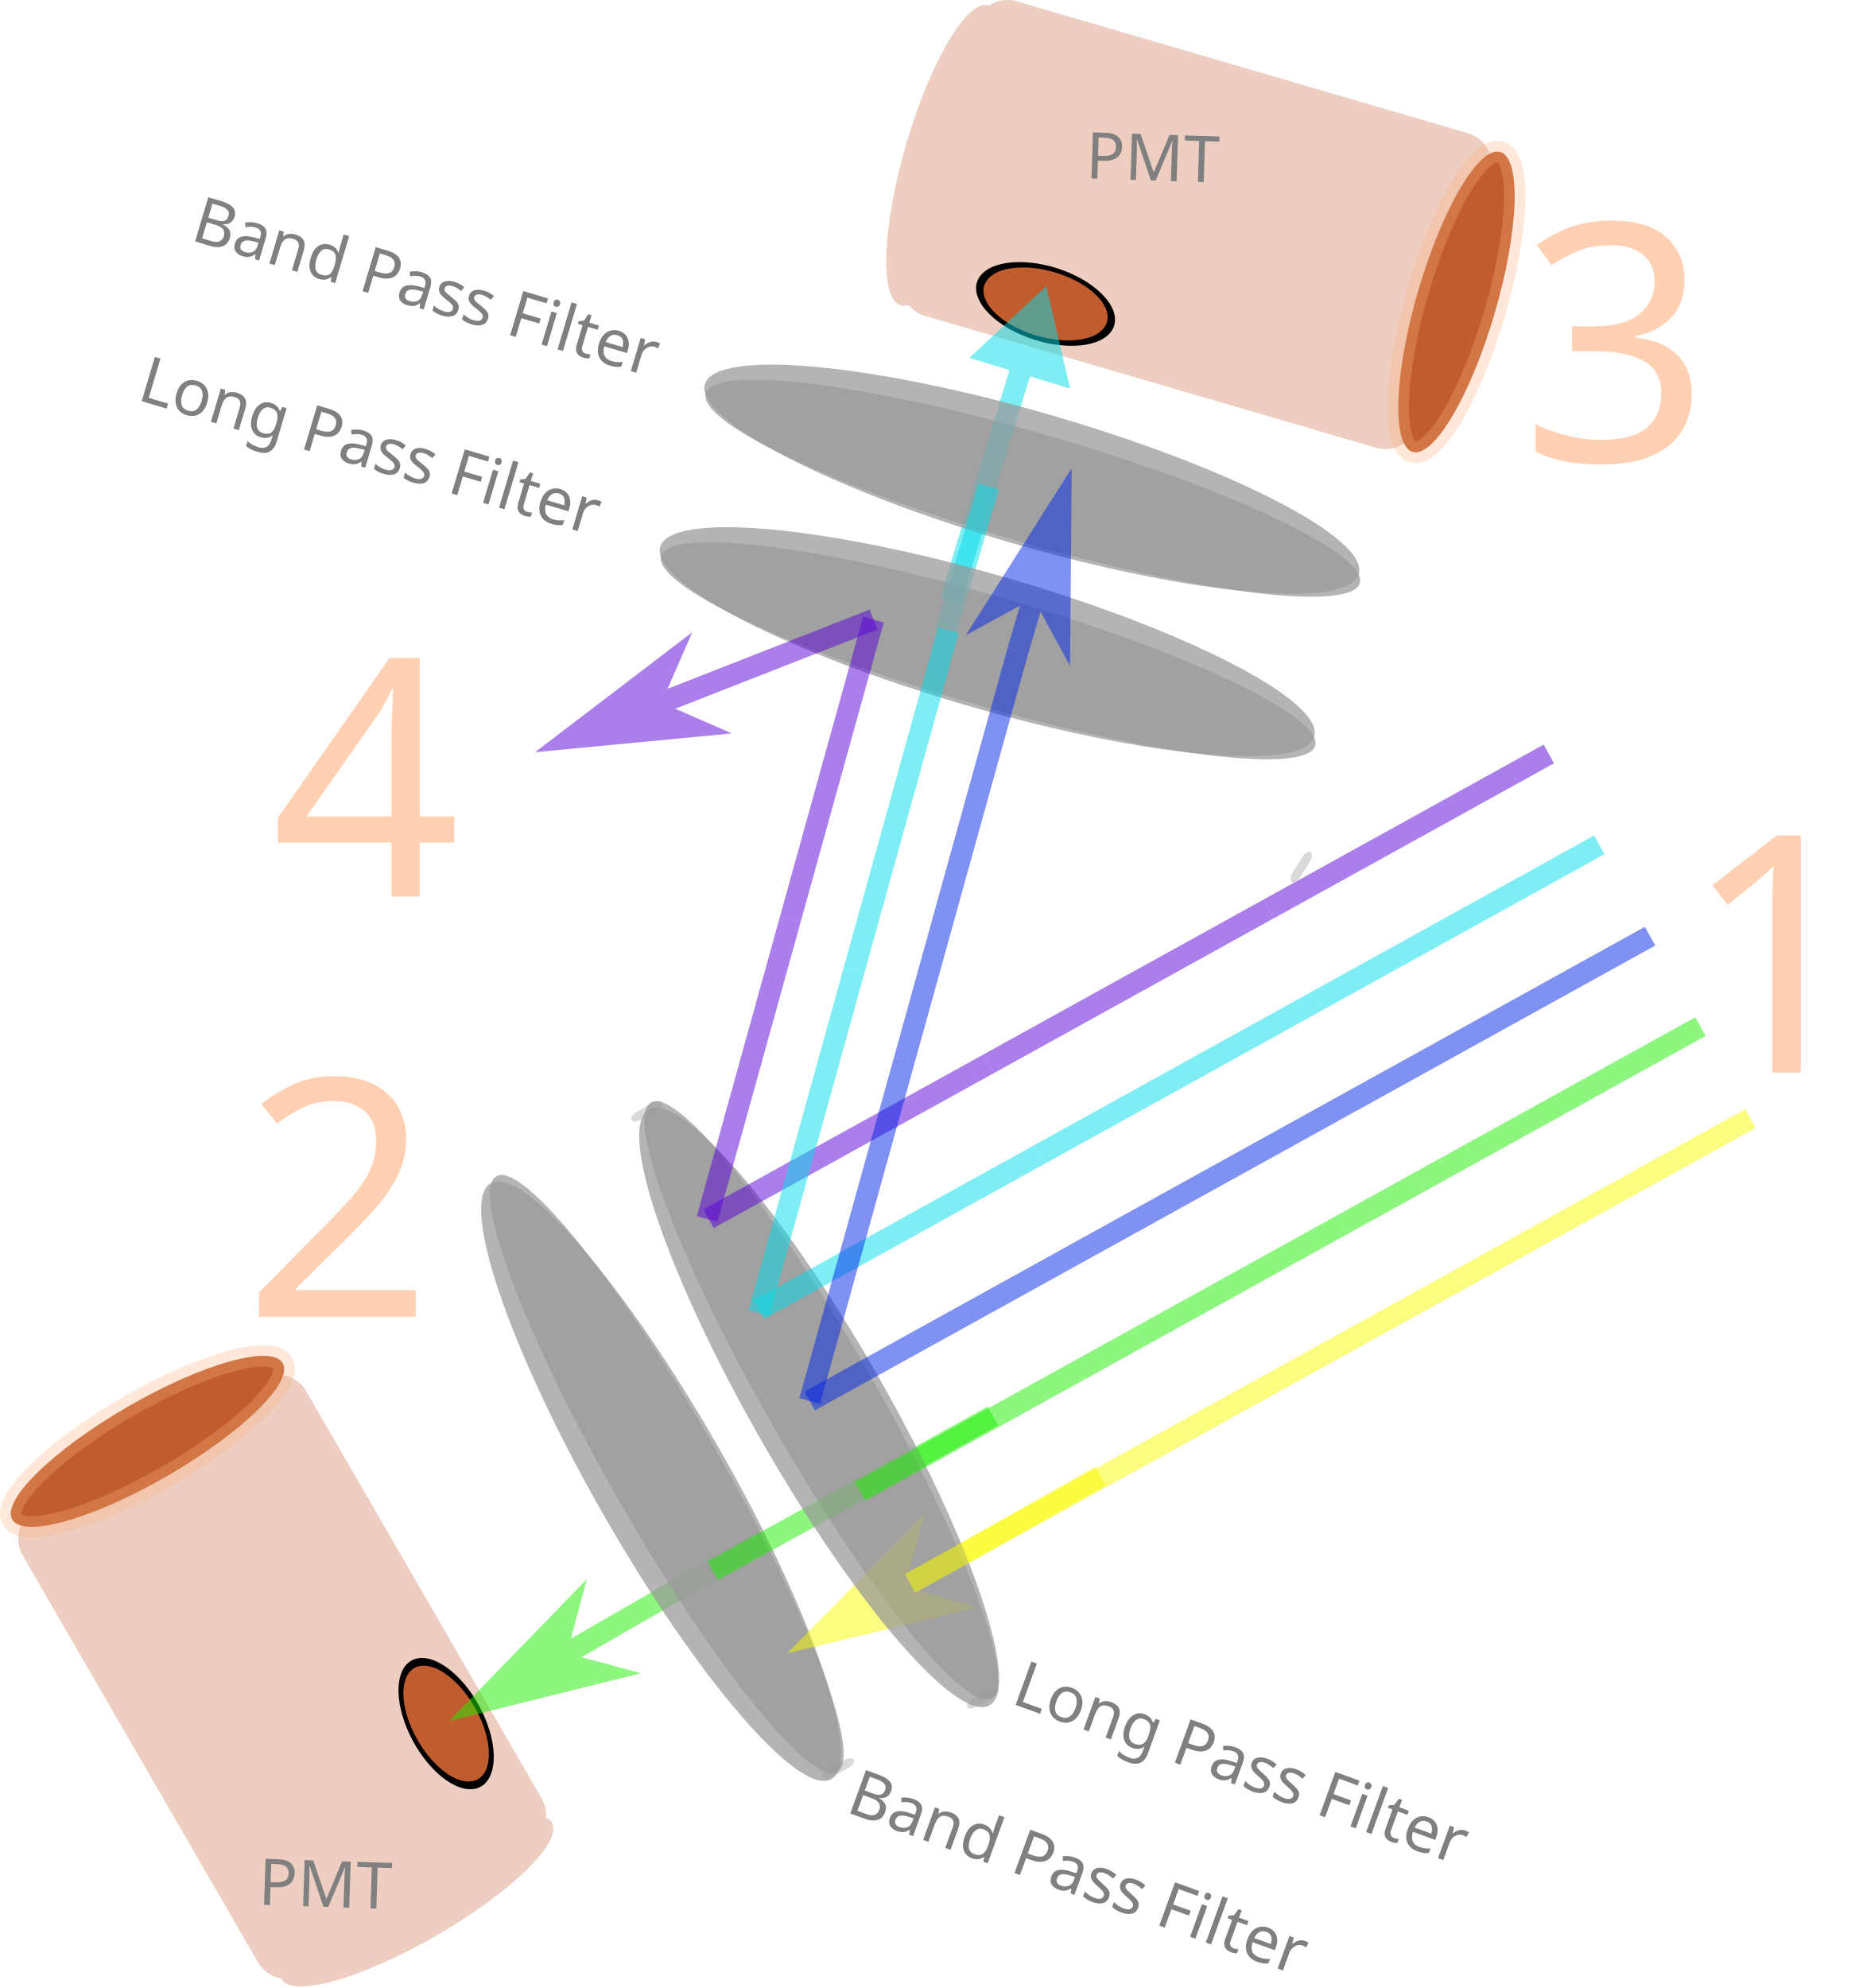
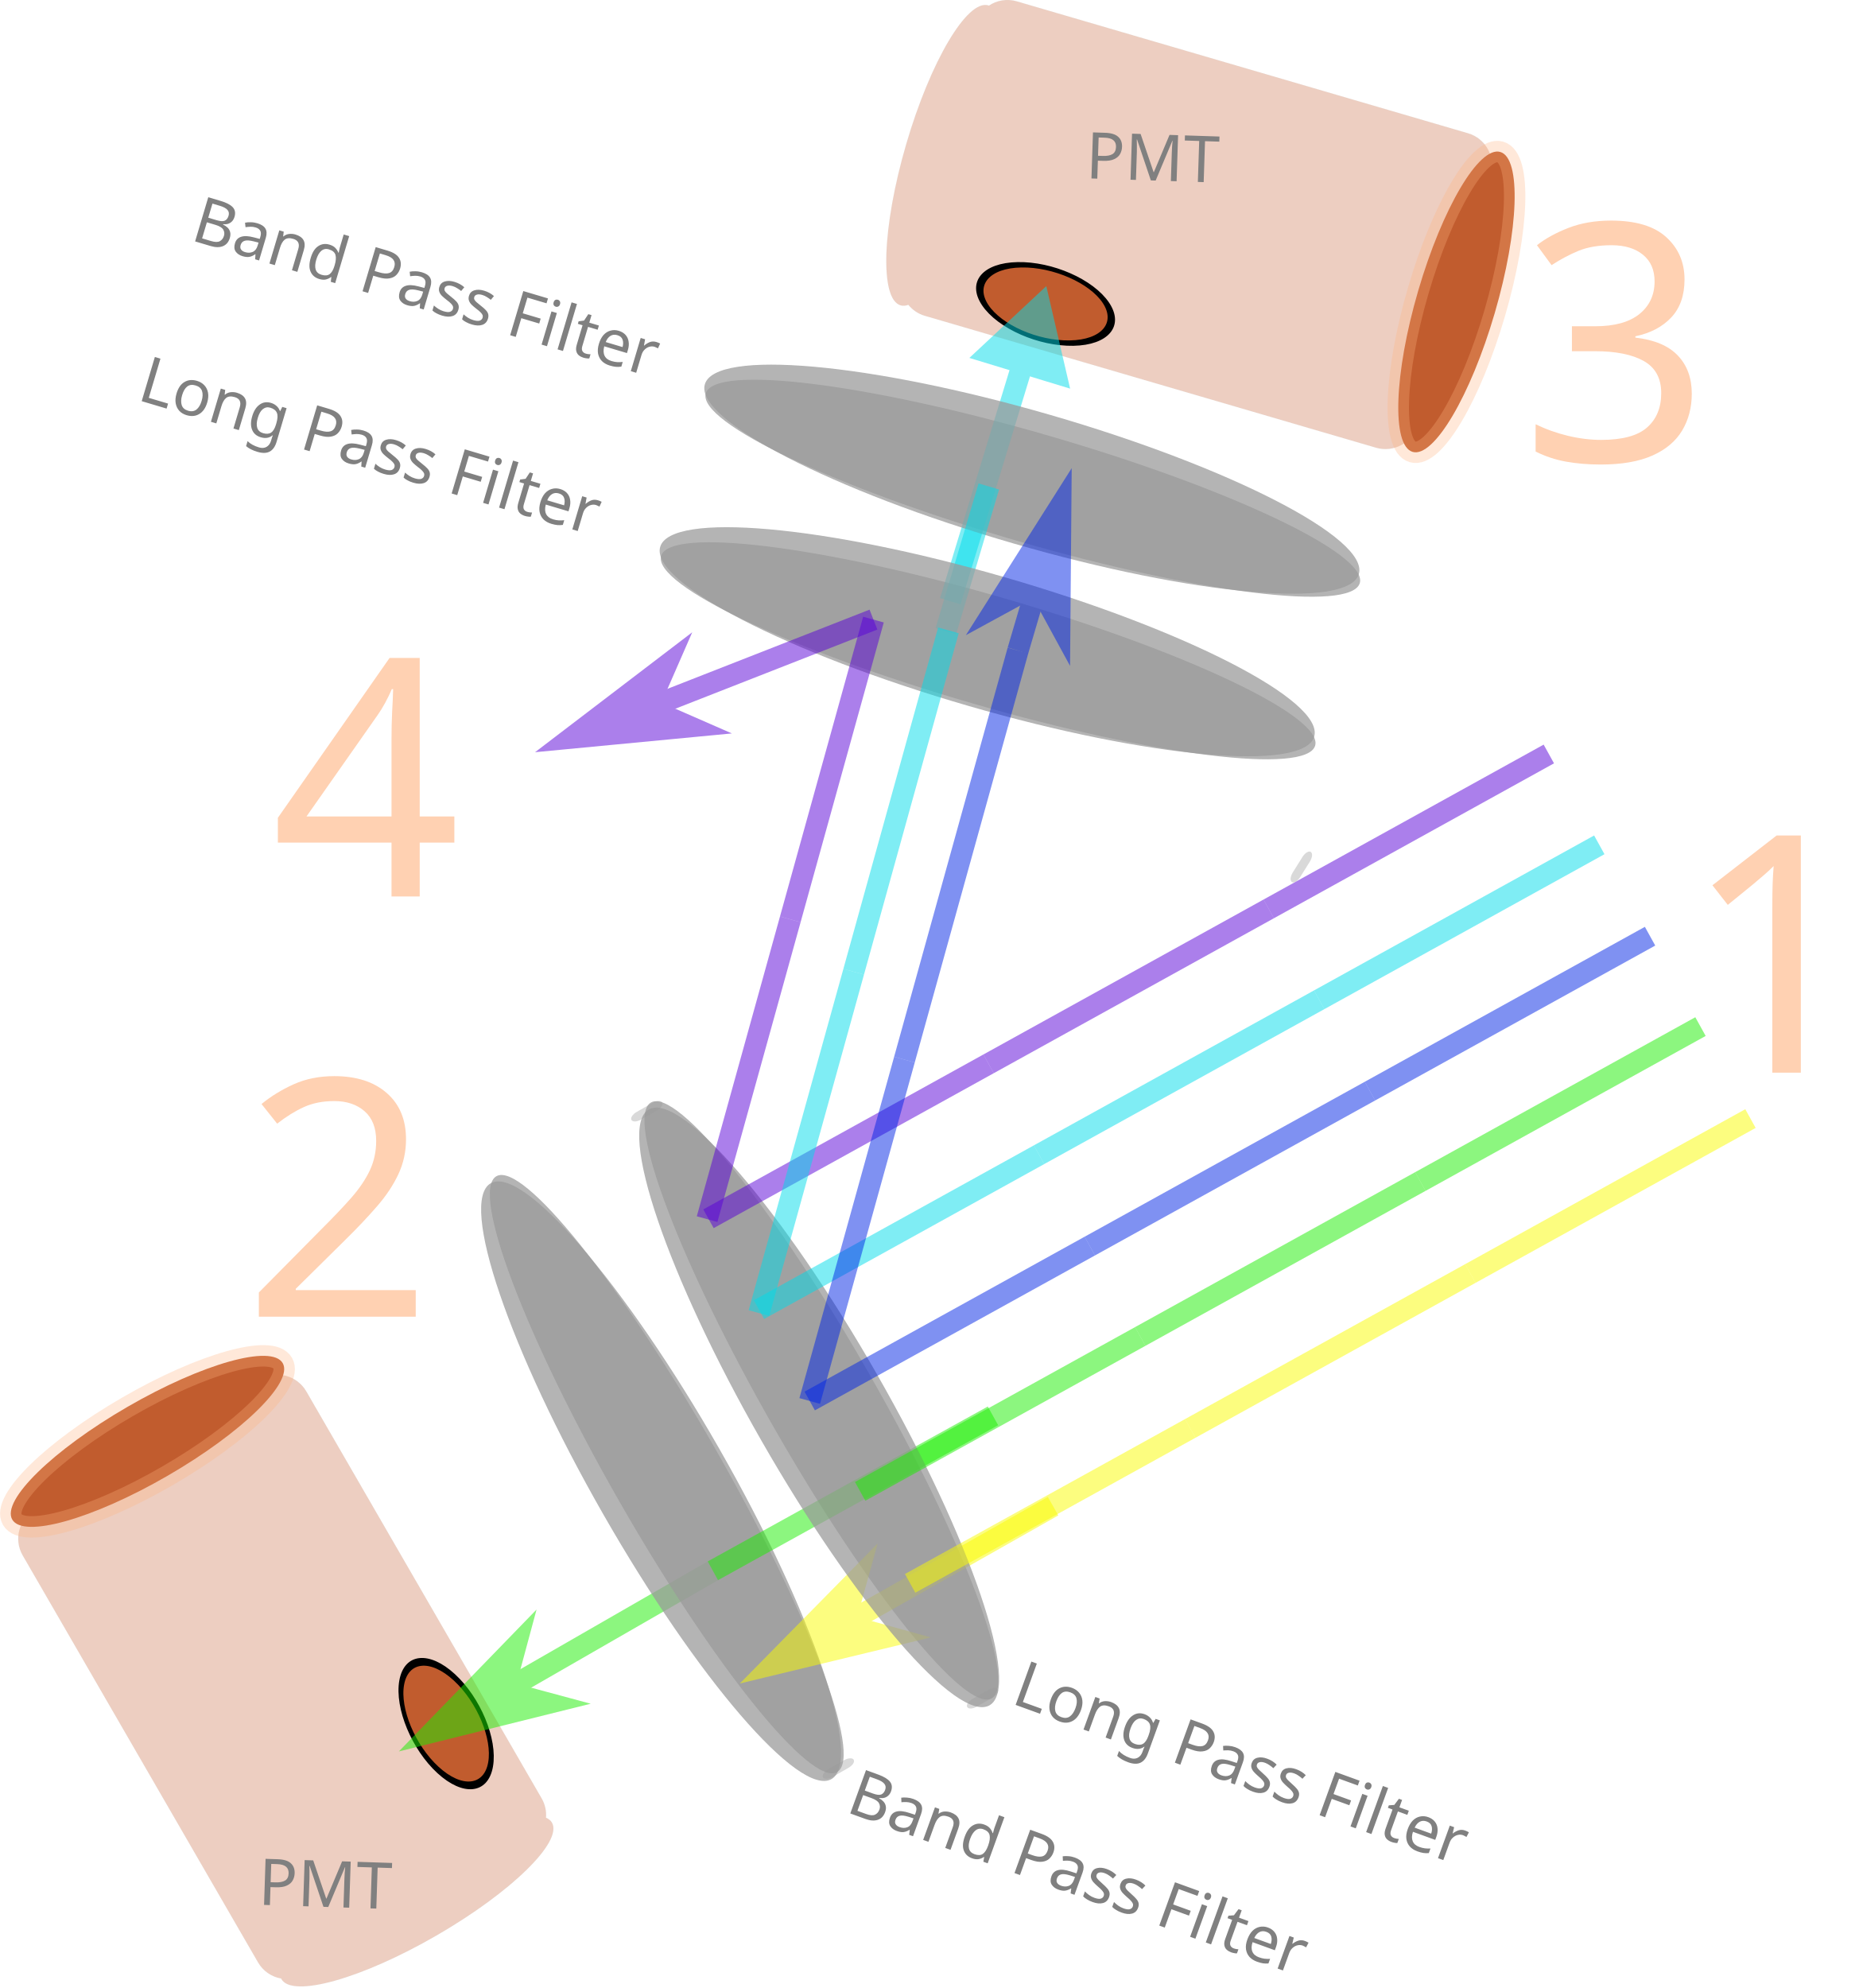
<svg xmlns="http://www.w3.org/2000/svg" width="1074.228" height="1148.808" viewBox="0 0 284.223 303.956" version="1.1" id="svg1536">
  <defs id="defs1530">
    <marker orient="auto" refY="0.0" refX="0.0" id="marker8365" style="overflow:visible;">
      <path id="path8363" d="M 0.0,0.0 L 5.0,-5.0 L -12.5,0.0 L 5.0,5.0 L 0.0,0.0 z " style="fill-rule:evenodd;stroke:#5700d8;stroke-width:1pt;stroke-opacity:1;fill:#5700d8;fill-opacity:1" transform="scale(0.4) rotate(180) translate(10,0)" />
    </marker>
    <marker orient="auto" refY="0.0" refX="0.0" id="marker8235" style="overflow:visible;">
      <path id="path8233" d="M 0.0,0.0 L 5.0,-5.0 L -12.5,0.0 L 5.0,5.0 L 0.0,0.0 z " style="fill-rule:evenodd;stroke:#0023e6;stroke-width:1pt;stroke-opacity:1;fill:#0023e6;fill-opacity:1" transform="scale(0.4) rotate(180) translate(10,0)" />
    </marker>
    <marker orient="auto" refY="0.0" refX="0.0" id="marker8111" style="overflow:visible;">
      <path id="path8109" d="M 0.0,0.0 L 5.0,-5.0 L -12.5,0.0 L 5.0,5.0 L 0.0,0.0 z " style="fill-rule:evenodd;stroke:#1aed00;stroke-width:1pt;stroke-opacity:1;fill:#1aed00;fill-opacity:1" transform="scale(0.4) rotate(180) translate(10,0)" />
    </marker>
    <marker orient="auto" refY="0.0" refX="0.0" id="Arrow1Mend" style="overflow:visible;">
      <path id="path2338" d="M 0.0,0.0 L 5.0,-5.0 L -12.5,0.0 L 5.0,5.0 L 0.0,0.0 z " style="fill-rule:evenodd;stroke:#f9fc00;stroke-width:1pt;stroke-opacity:1;fill:#f9fc00;fill-opacity:1" transform="scale(0.4) rotate(180) translate(10,0)" />
    </marker>
    <marker orient="auto" refY="0" refX="0" id="TriangleOutM" style="overflow:visible">
      <path id="path2300" d="M 5.77,0 -2.88,5 V -5 Z" style="fill:#5700d8;fill-opacity:1;fill-rule:evenodd;stroke:#5700d8;stroke-width:1pt;stroke-opacity:1" transform="scale(0.4)" />
    </marker>
    <marker orient="auto" refY="0" refX="0" id="Arrow1Lend" style="overflow:visible">
      <path id="path2158" d="M 0,0 5,-5 -12.5,0 5,5 Z" style="fill:#000000;fill-opacity:1;fill-rule:evenodd;stroke:#000000;stroke-width:1pt;stroke-opacity:1" transform="matrix(-0.8,0,0,-0.8,-10,0)" />
    </marker>
    <marker orient="auto" refY="0" refX="0" id="TriangleOutM-5" style="overflow:visible">
      <path id="path2300-3" d="M 5.77,0 -2.88,5 V -5 Z" style="fill:#000000;fill-opacity:1;fill-rule:evenodd;stroke:#000000;stroke-width:1pt;stroke-opacity:1" transform="scale(0.4)" />
    </marker>
    <marker orient="auto" refY="0" refX="0" id="TriangleOutM-5-3" style="overflow:visible">
      <path id="path2300-3-6" d="M 5.77,0 -2.88,5 V -5 Z" style="fill:#000000;fill-opacity:1;fill-rule:evenodd;stroke:#000000;stroke-width:1pt;stroke-opacity:1" transform="scale(0.4)" />
    </marker>
    <marker orient="auto" refY="0" refX="0" id="TriangleOutM-5-3-6" style="overflow:visible">
      <path id="path2300-3-6-5" d="M 5.77,0 -2.88,5 V -5 Z" style="fill:#000000;fill-opacity:1;fill-rule:evenodd;stroke:#000000;stroke-width:1pt;stroke-opacity:1" transform="scale(0.4)" />
    </marker>
    <marker orient="auto" refY="0" refX="0" id="TriangleOutM-9" style="overflow:visible">
      <path id="path2300-33" d="M 5.77,0 -2.88,5 V -5 Z" style="fill:#00dce9;fill-opacity:1;fill-rule:evenodd;stroke:#00dce9;stroke-width:1pt;stroke-opacity:1" transform="scale(0.4)" />
    </marker>
    <marker orient="auto" refY="0" refX="0" id="TriangleOutM-9-8" style="overflow:visible">
      <path id="path2300-33-5" d="M 5.77,0 -2.88,5 V -5 Z" style="fill:#0023e6;fill-opacity:1;fill-rule:evenodd;stroke:#0023e6;stroke-width:1pt;stroke-opacity:1" transform="scale(0.4)" />
    </marker>
    <marker orient="auto" refY="0" refX="0" id="TriangleOutM-9-8-8" style="overflow:visible">
      <path id="path2300-33-5-4" d="M 5.77,0 -2.88,5 V -5 Z" style="fill:#1aed00;fill-opacity:1;fill-rule:evenodd;stroke:#1aed00;stroke-width:1pt;stroke-opacity:1" transform="scale(0.4)" />
    </marker>
    <marker orient="auto" refY="0" refX="0" id="TriangleOutM-9-8-8-3" style="overflow:visible">
      <path id="path2300-33-5-4-4" d="M 5.77,0 -2.88,5 V -5 Z" style="fill:#f9fc00;fill-opacity:1;fill-rule:evenodd;stroke:#f9fc00;stroke-width:1pt;stroke-opacity:1" transform="scale(0.4)" />
    </marker>
    <marker orient="auto" refY="0" refX="0" id="TriangleOutM-2" style="overflow:visible">
      <path id="path2300-8" d="M 5.77,0 -2.88,5 V -5 Z" style="fill:#000000;fill-opacity:1;fill-rule:evenodd;stroke:#000000;stroke-width:1pt;stroke-opacity:1" transform="scale(0.4)" />
    </marker>
    <marker orient="auto" refY="0" refX="0" id="TriangleOutM-9-8-8-1" style="overflow:visible">
      <path id="path2300-33-5-4-7" d="M 5.77,0 -2.88,5 V -5 Z" style="fill:#1aed00;fill-opacity:1;fill-rule:evenodd;stroke:#1aed00;stroke-width:1pt;stroke-opacity:1" transform="scale(0.4)" />
    </marker>
    <marker orient="auto" refY="0" refX="0" id="TriangleOutM-9-5" style="overflow:visible">
      <path id="path2300-33-3" d="M 5.77,0 -2.88,5 V -5 Z" style="fill:#00dce9;fill-opacity:1;fill-rule:evenodd;stroke:#00dce9;stroke-width:1pt;stroke-opacity:1" transform="scale(0.4)" />
    </marker>
    <marker orient="auto" refY="0" refX="0" id="TriangleOutM-9-8-3" style="overflow:visible">
      <path id="path2300-33-5-3" d="M 5.77,0 -2.88,5 V -5 Z" style="fill:#0023e6;fill-opacity:1;fill-rule:evenodd;stroke:#0023e6;stroke-width:1pt;stroke-opacity:1" transform="scale(0.4)" />
    </marker>
    <marker orient="auto" refY="0" refX="0" id="TriangleOutM-9-8-8-3-9" style="overflow:visible">
      <path id="path2300-33-5-4-4-9" d="M 5.77,0 -2.88,5 V -5 Z" style="fill:#f9fc00;fill-opacity:1;fill-rule:evenodd;stroke:#f9fc00;stroke-width:1pt;stroke-opacity:1" transform="scale(0.4)" />
    </marker>
    <marker orient="auto" refY="0" refX="0" id="TriangleOutM-8" style="overflow:visible">
      <path id="path2300-81" d="M 5.77,0 -2.88,5 V -5 Z" style="fill:#5700d8;fill-opacity:1;fill-rule:evenodd;stroke:#5700d8;stroke-width:1pt;stroke-opacity:1" transform="scale(0.4)" />
    </marker>
  </defs>
  <g id="layer1" transform="translate(56.65824,14.21957)">
    <ellipse style="opacity:0.9;fill:#999999;fill-opacity:0.824;fill-rule:evenodd;stroke:none;stroke-width:0;stroke-linejoin:round;stroke-miterlimit:4;stroke-dasharray:none;stroke-dashoffset:86.929;stroke-opacity:1" id="path2081-4" cx="207.74" cy="39.404" rx="52.472" ry="8.361" transform="rotate(60.23189)" />
    <rect style="opacity:0.5;vector-effect:none;fill:#999999;fill-opacity:0.741;fill-rule:evenodd;stroke:#000000;stroke-width:0.001;stroke-linecap:butt;stroke-linejoin:round;stroke-miterlimit:4;stroke-dasharray:none;stroke-dashoffset:0;stroke-opacity:1" id="rect2115" width="1.345" height="5.414" x="155.437" y="37.912" ry="1.308" transform="rotate(60.23189)" />
    <rect style="opacity:0.5;vector-effect:none;fill:#999999;fill-opacity:0.741;fill-rule:evenodd;stroke:#000000;stroke-width:0.001;stroke-linecap:butt;stroke-linejoin:round;stroke-miterlimit:4;stroke-dasharray:none;stroke-dashoffset:0;stroke-opacity:1" id="rect2115-9" width="1.345" height="5.414" x="258.84" y="37.912" ry="1.308" transform="rotate(60.23189)" />
    <flowRoot xml:space="preserve" id="flowRoot7393" style="font-style:normal;font-variant:normal;font-weight:normal;font-stretch:normal;font-size:37.333px;line-height:0;font-family:sans-serif;-inkscape-font-specification:'sans-serif, Normal';font-variant-ligatures:normal;font-variant-caps:normal;font-variant-numeric:normal;font-feature-settings:normal;text-align:start;letter-spacing:0px;word-spacing:0px;writing-mode:lr-tb;text-anchor:start;fill:#000000;fill-opacity:1;stroke:none" transform="matrix(0.201035,0,0,0.201035,0.2264153,84.99713)">
      <flowRegion id="flowRegion7395">
        <rect id="rect7397" width="184.858" height="75.761" x="-161.624" y="276.731" />
      </flowRegion>
      <flowPara id="flowPara7399" />
    </flowRoot>
    <g id="g5347" style="fill:#c15c2e;fill-opacity:1">
      <path id="rect3897" d="m -51.325,216.648 c -2.439,1.41 -3.267,4.509 -1.856,6.948 l 35.982,62.217 c 0.789,1.365 2.108,2.225 3.544,2.47 a 6.096,23.888 59.958 0 0 0.031,0.091 6.096,23.888 59.958 0 0 23.731,-6.683 6.096,23.888 59.958 0 0 17.627,-17.236 6.096,23.888 59.958 0 0 -0.91,-0.754 c 0.082,-0.996 -0.127,-2.027 -0.668,-2.962 L -9.826,198.523 c -1.41,-2.439 -4.509,-3.267 -6.948,-1.856 z" style="opacity:0.297;vector-effect:none;fill:#c15c2e;fill-opacity:1;fill-rule:evenodd;stroke:#000000;stroke-width:0.007;stroke-linecap:butt;stroke-linejoin:round;stroke-miterlimit:4;stroke-dasharray:none;stroke-dashoffset:0;stroke-opacity:1" />
      <ellipse transform="rotate(-30.04218)" ry="6.096" rx="23.888" cy="161.385" cx="-132.735" id="path3889" style="opacity:1;fill:#c15c2e;fill-opacity:1;fill-rule:evenodd;stroke:#ffb280;stroke-width:3.271;stroke-linejoin:round;stroke-miterlimit:4;stroke-dasharray:none;stroke-dashoffset:86.929;stroke-opacity:0.298" />
      <rect transform="matrix(0.1734747,-0.9848383,0.7362942,0.6766616,0,0)" ry="9.232" y="55.615" x="-215.79" height="18.463" width="14.389" id="rect4403" style="opacity:1;vector-effect:none;fill:#c15c2e;fill-opacity:1;fill-rule:evenodd;stroke:#000000;stroke-width:0.988;stroke-linecap:butt;stroke-linejoin:round;stroke-miterlimit:4;stroke-dasharray:none;stroke-dashoffset:0;stroke-opacity:1" />
    </g>
-     <path style="opacity:0.5;fill:none;stroke:#1aed00;stroke-width:3.271;stroke-linecap:butt;stroke-linejoin:miter;stroke-miterlimit:4;stroke-dasharray:none;stroke-opacity:1;marker-end:url(#marker8111)" d="M 60.051,221.284 C 17.624,245.689 17.624,245.689 17.624,245.689" id="path2153-8-4-3" />
+     <path style="opacity:0.5;fill:none;stroke:#1aed00;stroke-width:3.271;stroke-linecap:butt;stroke-linejoin:miter;stroke-miterlimit:4;stroke-dasharray:none;stroke-opacity:1;marker-end:url(#marker8111)" d="M 52.345,225.947 C 9.918,250.352 9.918,250.352 9.918,250.352" id="path2153-8-4-3" />
    <ellipse style="opacity:0.9;fill:#999999;fill-opacity:0.824;fill-rule:evenodd;stroke:none;stroke-width:0;stroke-linejoin:round;stroke-miterlimit:4;stroke-dasharray:none;stroke-dashoffset:86.929;stroke-opacity:1" id="path2081-4-0-1" cx="206.297" cy="66.812" rx="52.472" ry="10.187" transform="rotate(60.23189)" />
    <ellipse style="opacity:0.9;fill:#999999;fill-opacity:0.824;fill-rule:evenodd;stroke:none;stroke-width:0;stroke-linejoin:round;stroke-miterlimit:4;stroke-dasharray:none;stroke-dashoffset:86.929;stroke-opacity:1" id="path2081-4-75" cx="205.793" cy="65.526" rx="52.472" ry="8.361" transform="rotate(60.23189)" />
    <flowRoot xml:space="preserve" id="flowRoot9545" style="font-style:normal;font-variant:normal;font-weight:normal;font-stretch:normal;font-size:37.333px;line-height:0;font-family:sans-serif;-inkscape-font-specification:'sans-serif, Normal';font-variant-ligatures:normal;font-variant-caps:normal;font-variant-numeric:normal;font-feature-settings:normal;text-align:start;letter-spacing:0px;word-spacing:0px;writing-mode:lr-tb;text-anchor:start;fill:#000000;fill-opacity:1;stroke:none" transform="matrix(0.7598173,0,0,0.7598173,0.2264153,60.3664)">
      <flowRegion id="flowRegion9547">
        <rect id="rect9549" width="1046.077" height="905.355" x="-311.332" y="42.341" />
      </flowRegion>
      <flowPara id="flowPara9551" />
    </flowRoot>
    <flowRoot xml:space="preserve" id="flowRoot7393-2" style="font-style:normal;font-variant:normal;font-weight:normal;font-stretch:normal;font-size:37.333px;line-height:0;font-family:sans-serif;-inkscape-font-specification:'sans-serif, Normal';font-variant-ligatures:normal;font-variant-caps:normal;font-variant-numeric:normal;font-feature-settings:normal;text-align:start;letter-spacing:0px;word-spacing:0px;writing-mode:lr-tb;text-anchor:start;fill:#000000;fill-opacity:1;stroke:none" transform="matrix(0.1727187,0,0,0.1727187,188.8809,70.4785)">
      <flowRegion id="flowRegion7395-3">
        <rect id="rect7397-0" width="184.858" height="75.761" x="-161.624" y="276.731" />
      </flowRegion>
      <flowPara id="flowPara7399-6" />
    </flowRoot>
    <path style="opacity:0.5;fill:none;stroke:#1aed00;stroke-width:3.271;stroke-linecap:butt;stroke-linejoin:miter;stroke-miterlimit:4;stroke-dasharray:none;stroke-opacity:1" d="M 95.177,202.259 C 52.345,225.947 52.345,225.947 52.345,225.947" id="path2153-80-5-6-9-2" />
-     <path style="opacity:0.5;fill:none;stroke:#f9fc00;stroke-width:3.25;stroke-linecap:butt;stroke-linejoin:miter;stroke-miterlimit:4;stroke-dasharray:none;stroke-opacity:1;marker-end:url(#Arrow1Mend)" d="M 111.62,211.455 C 69.295,235.409 69.295,235.409 69.295,235.409" id="path2153-8-4-3-4" />
+     <path style="opacity:0.5;fill:none;stroke:#f9fc00;stroke-width:3.25;stroke-linecap:butt;stroke-linejoin:miter;stroke-miterlimit:4;stroke-dasharray:none;stroke-opacity:1;marker-end:url(#Arrow1Mend)" d="M 104.371,216.068 C 62.046,240.022 62.046,240.022 62.046,240.022" id="path2153-8-4-3-4" />
    <ellipse style="opacity:0.9;fill:#999999;fill-opacity:0.824;fill-rule:evenodd;stroke:none;stroke-width:0;stroke-linejoin:round;stroke-miterlimit:4;stroke-dasharray:none;stroke-dashoffset:86.929;stroke-opacity:1" id="path2081-4-0" cx="208.506" cy="40.231" rx="52.472" ry="10.187" transform="rotate(60.23189)" />
    <path style="opacity:0.5;fill:none;stroke:#f9fc00;stroke-width:3.271;stroke-linecap:butt;stroke-linejoin:miter;stroke-miterlimit:4;stroke-dasharray:none;stroke-opacity:1" d="M 125.342,204.181 C 82.51,227.869 82.51,227.869 82.51,227.869" id="path2153-80-5-6-9-7" />
    <path style="opacity:0.5;fill:none;stroke:#00dce9;stroke-width:3.271;stroke-linecap:butt;stroke-linejoin:miter;stroke-miterlimit:4;stroke-dasharray:none;stroke-opacity:1" d="M 102.226,162.329 C 59.394,186.017 59.394,186.017 59.394,186.017" id="path2153-80-5" />
    <path style="opacity:0.5;fill:none;stroke:#5700d8;stroke-width:3.271;stroke-linecap:butt;stroke-linejoin:miter;stroke-miterlimit:4;stroke-dasharray:none;stroke-opacity:1" d="M 94.508,148.435 C 51.676,172.123 51.676,172.123 51.676,172.123" id="path2153-80" />
    <path style="opacity:0.5;fill:none;stroke:#1aed00;stroke-width:3.271;stroke-linecap:butt;stroke-linejoin:miter;stroke-miterlimit:4;stroke-dasharray:none;stroke-opacity:1" d="M 117.699,190.118 C 74.867,213.806 74.867,213.806 74.867,213.806" id="path2153-80-5-6-9" />
    <path style="opacity:0.5;fill:none;stroke:#0023e6;stroke-width:3.271;stroke-linecap:butt;stroke-linejoin:miter;stroke-miterlimit:4;stroke-dasharray:none;stroke-opacity:1" d="M 109.987,176.297 C 67.155,199.985 67.155,199.985 67.155,199.985" id="path2153-80-5-6" />
    <rect style="opacity:0.5;vector-effect:none;fill:#999999;fill-opacity:0.741;fill-rule:evenodd;stroke:#000000;stroke-width:0.001;stroke-linecap:butt;stroke-linejoin:round;stroke-miterlimit:4;stroke-dasharray:none;stroke-dashoffset:0;stroke-opacity:1" id="rect2115-9-5" width="1.345" height="5.414" x="257.222" y="62.393" ry="1.308" transform="rotate(60.23189)" />
    <ellipse style="opacity:0.9;fill:#999999;fill-opacity:0.824;fill-rule:evenodd;stroke:none;stroke-width:0;stroke-linejoin:round;stroke-miterlimit:4;stroke-dasharray:none;stroke-dashoffset:86.929;stroke-opacity:1" id="path2081-4-7-2" cx="114.088" cy="29.835" rx="52.062" ry="8.389" transform="rotate(16.1708)" />
    <ellipse style="opacity:0.9;fill:#999999;fill-opacity:0.824;fill-rule:evenodd;stroke:none;stroke-width:0;stroke-linejoin:round;stroke-miterlimit:4;stroke-dasharray:none;stroke-dashoffset:86.929;stroke-opacity:1" id="path2081-4-7-2-5" cx="114.454" cy="55.608" rx="52.062" ry="8.389" transform="rotate(16.1708)" />
    <g id="g8991" transform="rotate(-17.02713,123.3385,141.4165)" style="fill:#c15c2e;fill-opacity:1">
      <g id="g5347-4" transform="rotate(153.3651,99.63416,154.9648)" style="fill:#c15c2e;fill-opacity:1">
        <path style="opacity:0.297;vector-effect:none;fill:#c15c2e;fill-opacity:1;fill-rule:evenodd;stroke:#000000;stroke-width:0.007;stroke-linecap:butt;stroke-linejoin:round;stroke-miterlimit:4;stroke-dasharray:none;stroke-dashoffset:0;stroke-opacity:1" d="m -51.325,216.648 c -2.439,1.41 -3.267,4.509 -1.856,6.948 l 35.982,62.217 c 0.789,1.365 2.108,2.225 3.544,2.47 a 6.096,23.888 59.958 0 0 0.031,0.091 6.096,23.888 59.958 0 0 23.731,-6.683 6.096,23.888 59.958 0 0 17.627,-17.236 6.096,23.888 59.958 0 0 -0.91,-0.754 c 0.082,-0.996 -0.127,-2.027 -0.668,-2.962 L -9.826,198.523 c -1.41,-2.439 -4.509,-3.267 -6.948,-1.856 z" id="rect3897-3" />
        <ellipse style="opacity:1;fill:#c15c2e;fill-opacity:1;fill-rule:evenodd;stroke:#ffb280;stroke-width:3.271;stroke-linejoin:round;stroke-miterlimit:4;stroke-dasharray:none;stroke-dashoffset:86.929;stroke-opacity:0.298" id="path3889-4" cx="-132.735" cy="161.385" rx="23.888" ry="6.096" transform="rotate(-30.04218)" />
        <rect style="opacity:1;vector-effect:none;fill:#c15c2e;fill-opacity:1;fill-rule:evenodd;stroke:#000000;stroke-width:0.988;stroke-linecap:butt;stroke-linejoin:round;stroke-miterlimit:4;stroke-dasharray:none;stroke-dashoffset:0;stroke-opacity:1" id="rect4403-8" width="14.389" height="18.463" x="-215.79" y="55.615" ry="9.232" transform="matrix(0.1734747,-0.9848383,0.7362942,0.6766616,0,0)" />
      </g>
    </g>
    <path style="opacity:0.5;fill:none;stroke:#00dce9;stroke-width:3.271;stroke-linecap:butt;stroke-linejoin:miter;stroke-miterlimit:4;stroke-dasharray:none;stroke-opacity:1;marker-end:url(#TriangleOutM-9)" d="m 88.649,77.705 c 11.974,-39.291 11.974,-39.291 11.974,-39.291" id="path2153-8" />
    <ellipse style="opacity:0.9;fill:#999999;fill-opacity:0.824;fill-rule:evenodd;stroke:none;stroke-width:0;stroke-linejoin:round;stroke-miterlimit:4;stroke-dasharray:none;stroke-dashoffset:86.929;stroke-opacity:1" id="path2081-4-0-7-4" cx="113.564" cy="28.546" rx="52.062" ry="10.221" transform="rotate(16.1708)" />
    <path style="opacity:0.5;fill:none;stroke:#00dce9;stroke-width:3.271;stroke-linecap:butt;stroke-linejoin:miter;stroke-miterlimit:4;stroke-dasharray:none;stroke-opacity:1" d="M 94.542,60.158 C 87.972,82.275 87.972,82.275 87.972,82.275" id="path2153-80-5-3-7" />
    <ellipse style="opacity:0.9;fill:#999999;fill-opacity:0.824;fill-rule:evenodd;stroke:none;stroke-width:0;stroke-linejoin:round;stroke-miterlimit:4;stroke-dasharray:none;stroke-dashoffset:86.929;stroke-opacity:1" id="path2081-4-0-7-4-7" cx="113.93" cy="54.319" rx="52.062" ry="10.221" transform="rotate(16.1708)" />
    <path style="opacity:0.5;fill:none;stroke:#5700d8;stroke-width:3.271;stroke-linecap:butt;stroke-linejoin:miter;stroke-miterlimit:4;stroke-dasharray:none;stroke-opacity:1;marker-end:url(#marker8365)" d="M 76.903,80.514 C 31.158,98.438 31.158,98.438 31.158,98.438" id="path2153" />
    <path style="opacity:0.5;fill:none;stroke:#0023e6;stroke-width:3.271;stroke-linecap:butt;stroke-linejoin:miter;stroke-miterlimit:4;stroke-dasharray:none;stroke-opacity:1;marker-end:url(#marker8235)" d="M 98.997,85.246 C 105.393,63.544 105.393,63.544 105.393,63.544" id="path2153-8-4" />
    <rect style="opacity:0.5;vector-effect:none;fill:#999999;fill-opacity:0.741;fill-rule:evenodd;stroke:#000000;stroke-width:0.001;stroke-linecap:butt;stroke-linejoin:round;stroke-miterlimit:4;stroke-dasharray:none;stroke-dashoffset:0;stroke-opacity:1" id="rect2115-9-4-2-4" width="1.335" height="5.433" x="182.742" y="22.237" ry="1.313" transform="rotate(31.99379)" />
    <text xml:space="preserve" style="font-style:normal;font-variant:normal;font-weight:normal;font-stretch:normal;font-size:9.878px;line-height:0;font-family:sans-serif;-inkscape-font-specification:'sans-serif, Normal';font-variant-ligatures:normal;font-variant-caps:normal;font-variant-numeric:normal;font-feature-settings:normal;text-align:start;letter-spacing:0px;word-spacing:0px;writing-mode:lr-tb;text-anchor:start;fill:#808080;fill-opacity:1;stroke:none;stroke-width:0.265" x="-8.173" y="277.415" id="text8280" transform="rotate(1.872575)">
      <tspan id="tspan8278" x="-8.173" y="277.415" style="fill:#808080;stroke-width:0.265">PMT</tspan>
    </text>
    <text xml:space="preserve" style="font-style:normal;font-variant:normal;font-weight:normal;font-stretch:normal;font-size:9.878px;line-height:0;font-family:sans-serif;-inkscape-font-specification:'sans-serif, Normal';font-variant-ligatures:normal;font-variant-caps:normal;font-variant-numeric:normal;font-feature-settings:normal;text-align:start;letter-spacing:0px;word-spacing:0px;writing-mode:lr-tb;text-anchor:start;fill:#808080;fill-opacity:1;stroke:none;stroke-width:0.265" x="175.84" y="198.025" id="text8280-6" transform="rotate(19.94429)">
      <tspan id="tspan8278-5" x="175.84" y="198.025" style="fill:#808080;stroke-width:0.265">Long Pass Filter</tspan>
    </text>
    <text xml:space="preserve" style="font-style:normal;font-variant:normal;font-weight:normal;font-stretch:normal;font-size:9.878px;line-height:0;font-family:sans-serif;-inkscape-font-specification:'sans-serif, Normal';font-variant-ligatures:normal;font-variant-caps:normal;font-variant-numeric:normal;font-feature-settings:normal;text-align:start;letter-spacing:0px;word-spacing:0px;writing-mode:lr-tb;text-anchor:start;fill:#808080;fill-opacity:1;stroke:none;stroke-width:0.265" x="-20.185" y="29.402" id="text8280-5" transform="rotate(16.58387)">
      <tspan id="tspan8278-4" x="-20.185" y="29.402" style="fill:#808080;stroke-width:0.265">Band Pass Filter</tspan>
    </text>
    <text xml:space="preserve" style="font-style:normal;font-variant:normal;font-weight:normal;font-stretch:normal;font-size:9.878px;line-height:0;font-family:sans-serif;-inkscape-font-specification:'sans-serif, Normal';font-variant-ligatures:normal;font-variant-caps:normal;font-variant-numeric:normal;font-feature-settings:normal;text-align:start;letter-spacing:0px;word-spacing:0px;writing-mode:lr-tb;text-anchor:start;fill:#808080;fill-opacity:1;stroke:none;stroke-width:0.265" x="-21.041" y="55.147" id="text8280-6-9" transform="rotate(16.58387)">
      <tspan id="tspan8278-5-9" x="-21.041" y="55.147" style="fill:#808080;stroke-width:0.265">Long Pass Filter</tspan>
    </text>
    <text xml:space="preserve" style="font-style:normal;font-variant:normal;font-weight:normal;font-stretch:normal;font-size:9.878px;line-height:0;font-family:sans-serif;-inkscape-font-specification:'sans-serif, Normal';font-variant-ligatures:normal;font-variant-caps:normal;font-variant-numeric:normal;font-feature-settings:normal;text-align:start;letter-spacing:0px;word-spacing:0px;writing-mode:lr-tb;text-anchor:start;fill:#808080;fill-opacity:1;stroke:none;stroke-width:0.265" x="157.734" y="222.25" id="text8280-65" transform="rotate(19.94429)">
      <tspan id="tspan8278-7" x="157.734" y="222.25" style="fill:#808080;stroke-width:0.265">Band Pass Filter</tspan>
    </text>
    <text xml:space="preserve" style="font-style:normal;font-variant:normal;font-weight:normal;font-stretch:normal;font-size:9.878px;line-height:0;font-family:sans-serif;-inkscape-font-specification:'sans-serif, Normal';font-variant-ligatures:normal;font-variant-caps:normal;font-variant-numeric:normal;font-feature-settings:normal;text-align:start;letter-spacing:0px;word-spacing:0px;writing-mode:lr-tb;text-anchor:start;fill:#808080;fill-opacity:1;stroke:none;stroke-width:0.265" x="109.654" y="9.457" id="text8280-2" transform="rotate(1.872575)">
      <tspan id="tspan8278-2" x="109.654" y="9.457" style="fill:#808080;stroke-width:0.265">PMT</tspan>
    </text>
    <path style="opacity:0.5;fill:none;stroke:#f9fc00;stroke-width:3.271;stroke-linecap:butt;stroke-linejoin:miter;stroke-miterlimit:4;stroke-dasharray:none;stroke-opacity:1" d="m 168.174,180.493 c -42.832,23.688 -42.832,23.688 -42.832,23.688" id="path2153-80-5-6-9-7-9" />
    <path style="opacity:0.5;fill:none;stroke:#1aed00;stroke-width:3.271;stroke-linecap:butt;stroke-linejoin:miter;stroke-miterlimit:4;stroke-dasharray:none;stroke-opacity:1" d="M 160.531,166.429 C 117.699,190.118 117.699,190.118 117.699,190.118" id="path2153-80-5-6-9-8" />
    <path style="opacity:0.5;fill:none;stroke:#0023e6;stroke-width:3.271;stroke-linecap:butt;stroke-linejoin:miter;stroke-miterlimit:4;stroke-dasharray:none;stroke-opacity:1" d="m 152.819,152.609 c -42.832,23.688 -42.832,23.688 -42.832,23.688" id="path2153-80-5-6-8" />
    <path style="opacity:0.5;fill:none;stroke:#00dce9;stroke-width:3.271;stroke-linecap:butt;stroke-linejoin:miter;stroke-miterlimit:4;stroke-dasharray:none;stroke-opacity:1" d="m 145.058,138.641 c -42.832,23.688 -42.832,23.688 -42.832,23.688" id="path2153-80-5-5" />
    <path style="opacity:0.5;fill:none;stroke:#5700d8;stroke-width:3.271;stroke-linecap:butt;stroke-linejoin:miter;stroke-miterlimit:4;stroke-dasharray:none;stroke-opacity:1" d="M 137.34,124.747 C 94.508,148.435 94.508,148.435 94.508,148.435" id="path2153-80-1" />
    <path style="opacity:0.5;fill:none;stroke:#f9fc00;stroke-width:3.271;stroke-linecap:butt;stroke-linejoin:miter;stroke-miterlimit:4;stroke-dasharray:none;stroke-opacity:1" d="m 211.006,156.804 c -42.832,23.688 -42.832,23.688 -42.832,23.688" id="path2153-80-5-6-9-7-9-4" />
    <path style="opacity:0.5;fill:none;stroke:#1aed00;stroke-width:3.271;stroke-linecap:butt;stroke-linejoin:miter;stroke-miterlimit:4;stroke-dasharray:none;stroke-opacity:1" d="m 203.363,142.741 c -42.832,23.688 -42.832,23.688 -42.832,23.688" id="path2153-80-5-6-9-8-3" />
    <path style="opacity:0.5;fill:none;stroke:#0023e6;stroke-width:3.271;stroke-linecap:butt;stroke-linejoin:miter;stroke-miterlimit:4;stroke-dasharray:none;stroke-opacity:1" d="m 195.651,128.921 c -42.832,23.688 -42.832,23.688 -42.832,23.688" id="path2153-80-5-6-8-3" />
    <path style="opacity:0.5;fill:none;stroke:#00dce9;stroke-width:3.271;stroke-linecap:butt;stroke-linejoin:miter;stroke-miterlimit:4;stroke-dasharray:none;stroke-opacity:1" d="m 187.89,114.953 c -42.832,23.688 -42.832,23.688 -42.832,23.688" id="path2153-80-5-5-9" />
    <path style="opacity:0.5;fill:none;stroke:#5700d8;stroke-width:3.271;stroke-linecap:butt;stroke-linejoin:miter;stroke-miterlimit:4;stroke-dasharray:none;stroke-opacity:1" d="m 180.172,101.059 c -42.832,23.688 -42.832,23.688 -42.832,23.688" id="path2153-80-1-7" />
    <path style="opacity:0.5;fill:none;stroke:#0023e6;stroke-width:3.271;stroke-linecap:butt;stroke-linejoin:miter;stroke-miterlimit:4;stroke-dasharray:none;stroke-opacity:1" d="M 81.639,147.792 C 67.155,199.985 67.155,199.985 67.155,199.985" id="path2153-80-6-4-8-3-4" />
    <path style="opacity:0.5;fill:none;stroke:#0023e6;stroke-width:3.271;stroke-linecap:butt;stroke-linejoin:miter;stroke-miterlimit:4;stroke-dasharray:none;stroke-opacity:1" d="M 98.997,85.246 C 81.639,147.792 81.639,147.792 81.639,147.792" id="path2153-80-6-4-8-8-6-5" />
    <path style="opacity:0.5;fill:none;stroke:#00dce9;stroke-width:3.271;stroke-linecap:butt;stroke-linejoin:miter;stroke-miterlimit:4;stroke-dasharray:none;stroke-opacity:1" d="M 73.879,134.353 C 59.394,186.546 59.394,186.546 59.394,186.546" id="path2153-80-6-4-8-3-4-9" />
    <path style="opacity:0.5;fill:none;stroke:#00dce9;stroke-width:3.271;stroke-linecap:butt;stroke-linejoin:miter;stroke-miterlimit:4;stroke-dasharray:none;stroke-opacity:1" d="M 88.363,82.159 C 73.879,134.353 73.879,134.353 73.879,134.353" id="path2153-80-6-4-8-8-6-5-5" />
    <path style="opacity:0.5;fill:none;stroke:#5700d8;stroke-width:3.271;stroke-linecap:butt;stroke-linejoin:miter;stroke-miterlimit:4;stroke-dasharray:none;stroke-opacity:1" d="m 64.184,126.348 c -12.72,45.834 -12.72,45.834 -12.72,45.834" id="path2153-80-6-4-8-3-4-9-4" />
    <path style="opacity:0.5;fill:none;stroke:#5700d8;stroke-width:3.271;stroke-linecap:butt;stroke-linejoin:miter;stroke-miterlimit:4;stroke-dasharray:none;stroke-opacity:1" d="M 76.903,80.514 C 64.184,126.348 64.184,126.348 64.184,126.348" id="path2153-80-6-4-8-8-6-5-5-3" />
    <text xml:space="preserve" style="font-style:normal;font-variant:normal;font-weight:normal;font-stretch:normal;font-size:9.878px;line-height:0;font-family:sans-serif;-inkscape-font-specification:'sans-serif, Normal';font-variant-ligatures:normal;font-variant-caps:normal;font-variant-numeric:normal;font-feature-settings:normal;text-align:start;letter-spacing:0px;word-spacing:0px;writing-mode:lr-tb;text-anchor:start;opacity:0.455;fill:#ff9955;fill-opacity:1;stroke:none;stroke-width:0.265" x="200.676" y="149.789" id="text10303">
      <tspan id="tspan10301" x="200.676" y="149.789" style="font-style:normal;font-variant:normal;font-weight:normal;font-stretch:normal;font-size:50.8px;font-family:sans-serif;-inkscape-font-specification:'sans-serif, Normal';font-variant-ligatures:normal;font-variant-caps:normal;font-variant-numeric:normal;font-feature-settings:normal;text-align:start;writing-mode:lr-tb;text-anchor:start;fill:#ff9955;stroke-width:0.265">1</tspan>
    </text>
    <text xml:space="preserve" style="font-style:normal;font-variant:normal;font-weight:normal;font-stretch:normal;font-size:9.878px;line-height:0;font-family:sans-serif;-inkscape-font-specification:'sans-serif, Normal';font-variant-ligatures:normal;font-variant-caps:normal;font-variant-numeric:normal;font-feature-settings:normal;text-align:start;letter-spacing:0px;word-spacing:0px;writing-mode:lr-tb;text-anchor:start;opacity:0.455;fill:#ff9955;fill-opacity:1;stroke:none;stroke-width:0.265" x="-19.513" y="187.099" id="text10303-5">
      <tspan id="tspan10301-5" x="-19.513" y="187.099" style="font-style:normal;font-variant:normal;font-weight:normal;font-stretch:normal;font-size:50.8px;font-family:sans-serif;-inkscape-font-specification:'sans-serif, Normal';font-variant-ligatures:normal;font-variant-caps:normal;font-variant-numeric:normal;font-feature-settings:normal;text-align:start;writing-mode:lr-tb;text-anchor:start;fill:#ff9955;stroke-width:0.265">2</tspan>
    </text>
    <text xml:space="preserve" style="font-style:normal;font-variant:normal;font-weight:normal;font-stretch:normal;font-size:9.878px;line-height:0;font-family:sans-serif;-inkscape-font-specification:'sans-serif, Normal';font-variant-ligatures:normal;font-variant-caps:normal;font-variant-numeric:normal;font-feature-settings:normal;text-align:start;letter-spacing:0px;word-spacing:0px;writing-mode:lr-tb;text-anchor:start;opacity:0.455;fill:#ff9955;fill-opacity:1;stroke:none;stroke-width:0.265" x="175.876" y="56.29" id="text10303-0">
      <tspan id="tspan10301-0" x="175.876" y="56.29" style="font-style:normal;font-variant:normal;font-weight:normal;font-stretch:normal;font-size:50.8px;font-family:sans-serif;-inkscape-font-specification:'sans-serif, Normal';font-variant-ligatures:normal;font-variant-caps:normal;font-variant-numeric:normal;font-feature-settings:normal;text-align:start;writing-mode:lr-tb;text-anchor:start;fill:#ff9955;stroke-width:0.265">3</tspan>
    </text>
    <text xml:space="preserve" style="font-style:normal;font-variant:normal;font-weight:normal;font-stretch:normal;font-size:9.878px;line-height:0;font-family:sans-serif;-inkscape-font-specification:'sans-serif, Normal';font-variant-ligatures:normal;font-variant-caps:normal;font-variant-numeric:normal;font-feature-settings:normal;text-align:start;letter-spacing:0px;word-spacing:0px;writing-mode:lr-tb;text-anchor:start;opacity:0.455;fill:#ff9955;fill-opacity:1;stroke:none;stroke-width:0.265" x="-15.23" y="122.848" id="text10303-8">
      <tspan id="tspan10301-6" x="-15.23" y="122.848" style="font-style:normal;font-variant:normal;font-weight:normal;font-stretch:normal;font-size:50.8px;font-family:sans-serif;-inkscape-font-specification:'sans-serif, Normal';font-variant-ligatures:normal;font-variant-caps:normal;font-variant-numeric:normal;font-feature-settings:normal;text-align:start;writing-mode:lr-tb;text-anchor:start;fill:#ff9955;stroke-width:0.265">4</tspan>
    </text>
  </g>
</svg>
